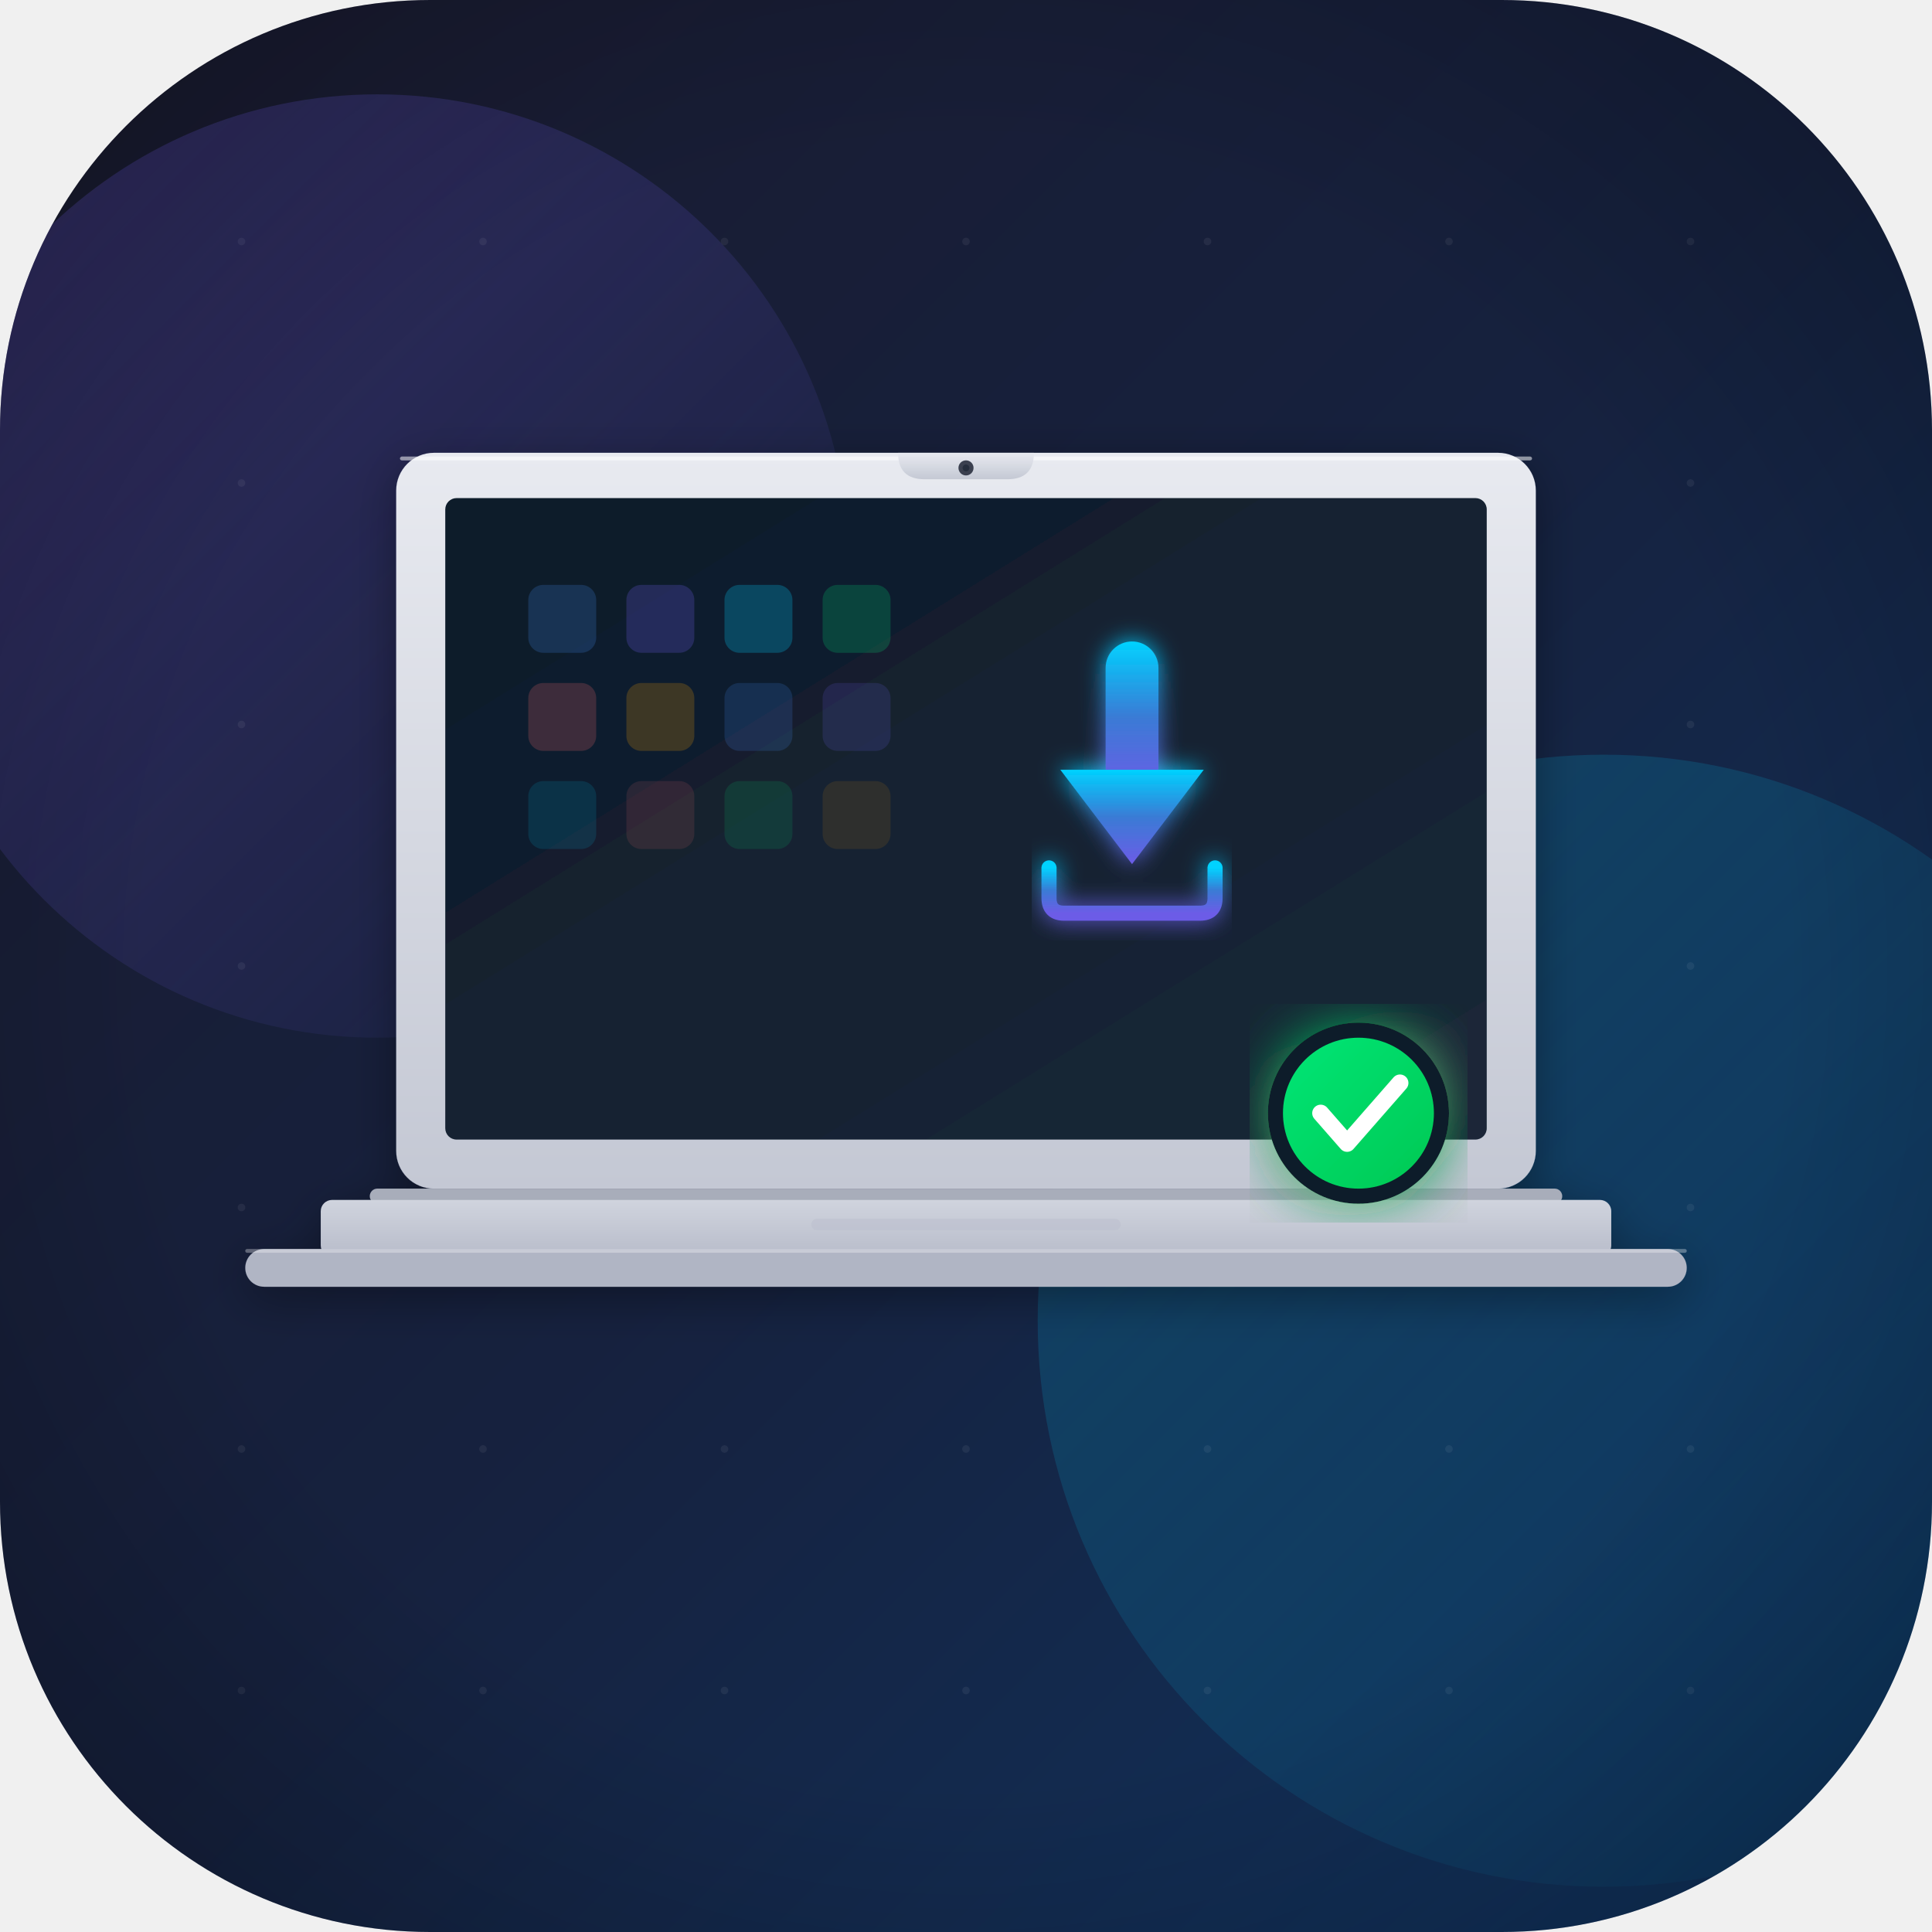
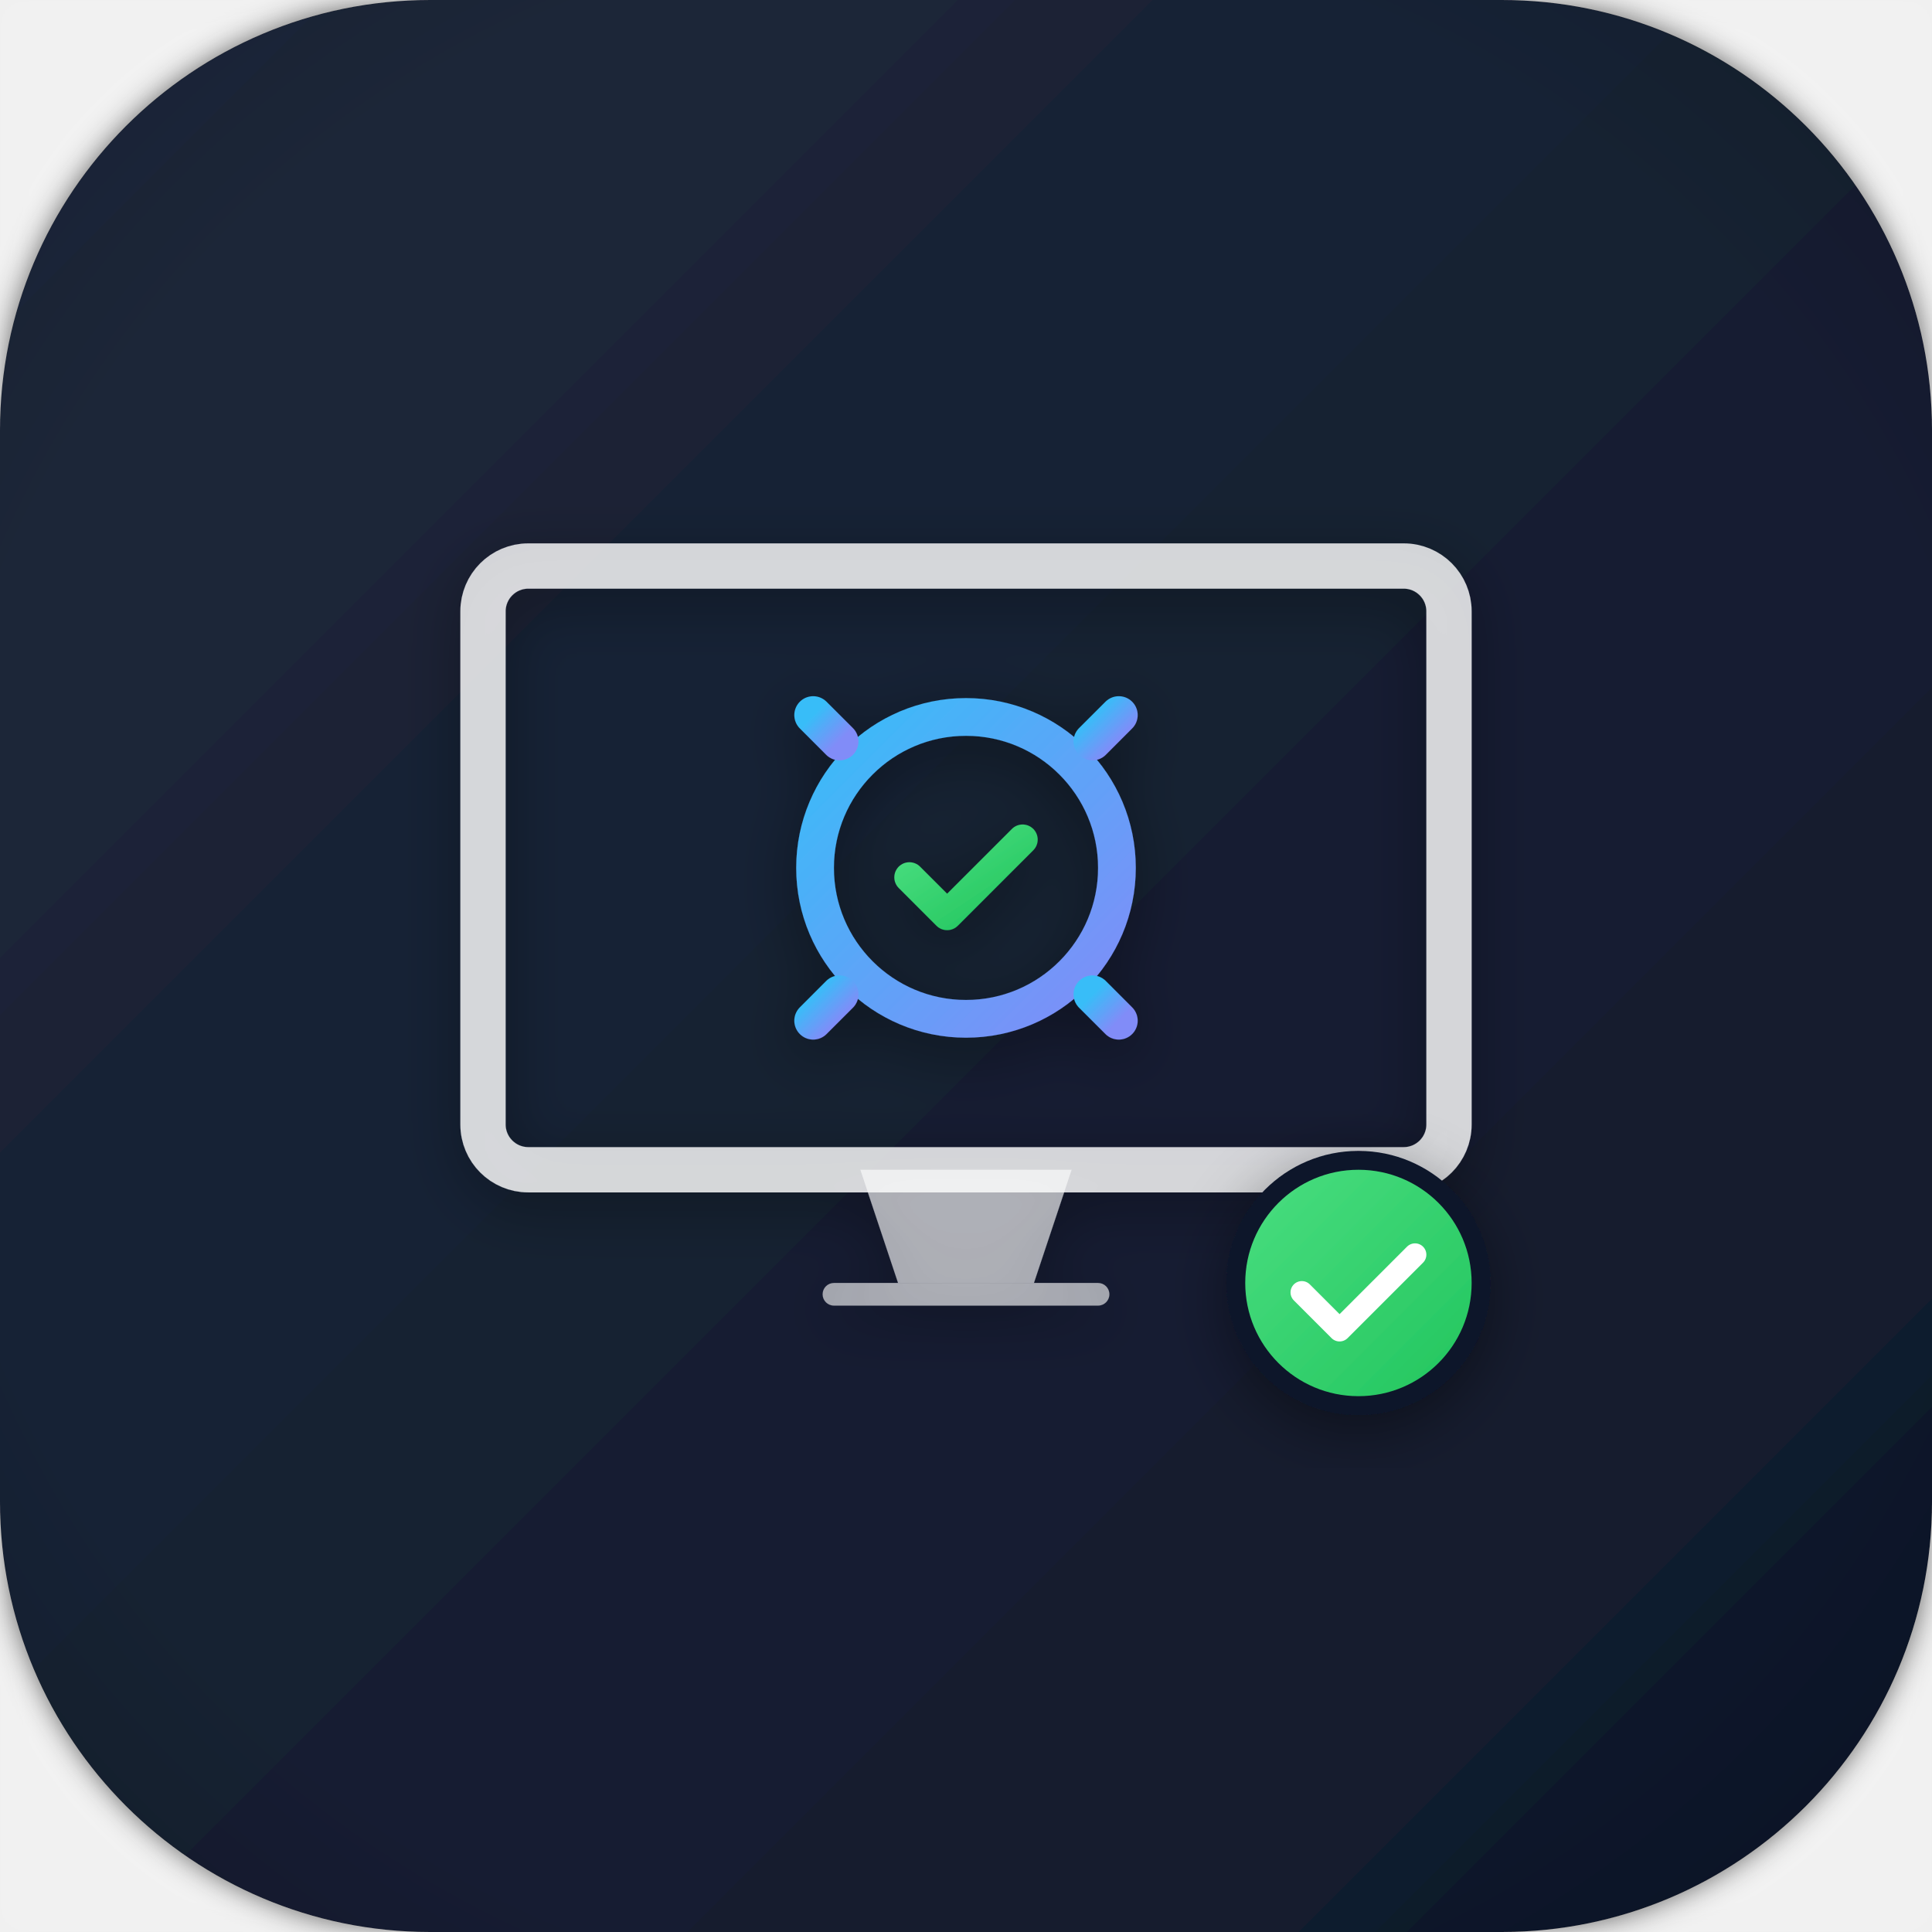
<svg xmlns="http://www.w3.org/2000/svg" viewBox="0 0 1024 1024" width="1024" height="1024">
  <defs>
-     <linearGradient id="bg" x1="0%" y1="0%" x2="100%" y2="100%">
-       <stop offset="0%" style="stop-color:#1A1A2E" />
-       <stop offset="50%" style="stop-color:#16213E" />
-       <stop offset="100%" style="stop-color:#0F3460" />
-     </linearGradient>
-     <linearGradient id="laptopBody" x1="0%" y1="0%" x2="0%" y2="100%">
-       <stop offset="0%" style="stop-color:#E8EAF0" />
-       <stop offset="100%" style="stop-color:#C4C8D4" />
-     </linearGradient>
-     <linearGradient id="laptopBase" x1="0%" y1="0%" x2="0%" y2="100%">
-       <stop offset="0%" style="stop-color:#D0D4DE" />
-       <stop offset="100%" style="stop-color:#B8BCCA" />
-     </linearGradient>
-     <linearGradient id="screen" x1="0%" y1="0%" x2="100%" y2="100%">
-       <stop offset="0%" style="stop-color:#0D1B2A" />
-       <stop offset="100%" style="stop-color:#1B2838" />
+     <linearGradient id="bgGrad" x1="0%" y1="0%" x2="100%" y2="100%">
+       <stop offset="0%" style="stop-color:#1E293B" />
+       <stop offset="100%" style="stop-color:#0F172A" />
    </linearGradient>
    <linearGradient id="accentGrad" x1="0%" y1="0%" x2="100%" y2="100%">
-       <stop offset="0%" style="stop-color:#00D2FF" />
-       <stop offset="100%" style="stop-color:#3A7BD5" />
-     </linearGradient>
-     <linearGradient id="arrowGrad" x1="0%" y1="0%" x2="0%" y2="100%">
-       <stop offset="0%" style="stop-color:#00D2FF" />
-       <stop offset="50%" style="stop-color:#3A7BD5" />
-       <stop offset="100%" style="stop-color:#6C5CE7" />
+       <stop offset="0%" style="stop-color:#38BDF8" />
+       <stop offset="100%" style="stop-color:#818CF8" />
    </linearGradient>
    <linearGradient id="checkGrad" x1="0%" y1="0%" x2="100%" y2="100%">
-       <stop offset="0%" style="stop-color:#00E676" />
-       <stop offset="100%" style="stop-color:#00C853" />
+       <stop offset="0%" style="stop-color:#4ADE80" />
+       <stop offset="100%" style="stop-color:#22C55E" />
    </linearGradient>
-     <linearGradient id="orb1" x1="0%" y1="0%" x2="100%" y2="100%">
-       <stop offset="0%" style="stop-color:#6C5CE7;stop-opacity:0.3" />
-       <stop offset="100%" style="stop-color:#6C5CE7;stop-opacity:0" />
-     </linearGradient>
-     <linearGradient id="orb2" x1="0%" y1="0%" x2="100%" y2="100%">
-       <stop offset="0%" style="stop-color:#00D2FF;stop-opacity:0.2" />
-       <stop offset="100%" style="stop-color:#00D2FF;stop-opacity:0" />
-     </linearGradient>
-     <filter id="shadow" x="-10%" y="-5%" width="120%" height="125%">
-       <feDropShadow dx="0" dy="6" stdDeviation="12" flood-color="#000000" flood-opacity="0.35" />
+     <filter id="softShadow" x="-20%" y="-20%" width="140%" height="140%">
+       <feDropShadow dx="0" dy="8" stdDeviation="16" flood-color="#000000" flood-opacity="0.4" />
    </filter>
-     <filter id="glow">
-       <feGaussianBlur stdDeviation="6" result="blur" />
-       <feMerge>
-         <feMergeNode in="blur" />
-         <feMergeNode in="SourceGraphic" />
-       </feMerge>
+     <filter id="innerGlow">
+       <feFlood flood-color="white" flood-opacity="0.1" result="flood" />
+       <feComposite in="flood" in2="SourceAlpha" operator="inside" />
+       <feGaussianBlur stdDeviation="8" result="blur" />
+       <feComposite in="SourceGraphic" in2="blur" operator="over" />
    </filter>
-     <filter id="softGlow">
-       <feGaussianBlur stdDeviation="16" result="blur" />
-       <feMerge>
-         <feMergeNode in="blur" />
-         <feMergeNode in="SourceGraphic" />
-       </feMerge>
-     </filter>
-     <clipPath id="squircle">
-       <rect width="1024" height="1024" rx="228" ry="228" />
-     </clipPath>
  </defs>
-   <rect width="1024" height="1024" rx="228" ry="228" fill="url(#bg)" />
-   <g clip-path="url(#squircle)">
-     <circle cx="200" cy="300" r="250" fill="url(#orb1)" />
-     <circle cx="850" cy="700" r="300" fill="url(#orb2)" />
+   <rect width="1024" height="1024" rx="228" ry="228" fill="url(#bgGrad)" filter="url(#innerGlow)" />
+   <g transform="translate(256, 300)" filter="url(#softShadow)">
+     <rect x="0" y="0" width="512" height="320" rx="24" fill="none" stroke="white" stroke-width="24" opacity="0.8" />
+     <path d="M 200 320 L 220 380 L 292 380 L 312 320" fill="white" opacity="0.6" />
+     <rect x="180" y="380" width="152" height="12" rx="6" fill="white" opacity="0.6" />
+     <g transform="translate(256, 160)">
+       <circle cx="0" cy="0" r="80" fill="none" stroke="url(#accentGrad)" stroke-width="20" />
+       <g stroke="url(#accentGrad)" stroke-width="20" stroke-linecap="round">
+         <line x1="0" y1="-95" x2="0" y2="-115" />
+         <line x1="0" y1="95" x2="0" y2="115" />
+         <line x1="-95" y1="0" x2="-115" y2="0" />
+         <line x1="95" y1="0" x2="115" y2="0" />
+         <line x1="-67" y1="-67" x2="-81" y2="-81" />
+         <line x1="67" y1="67" x2="81" y2="81" />
+         <line x1="-67" y1="67" x2="-81" y2="81" />
+         <line x1="67" y1="-67" x2="81" y2="-81" />
+       </g>
+       <polyline points="-30,0 -10,20 30,-20" fill="none" stroke="url(#checkGrad)" stroke-width="16" stroke-linecap="round" stroke-linejoin="round" transform="translate(0, 5)" />
+     </g>
  </g>
-   <g opacity="0.06" clip-path="url(#squircle)">
-     <circle cx="128" cy="128" r="2" fill="white" />
-     <circle cx="256" cy="128" r="2" fill="white" />
-     <circle cx="384" cy="128" r="2" fill="white" />
-     <circle cx="512" cy="128" r="2" fill="white" />
-     <circle cx="640" cy="128" r="2" fill="white" />
-     <circle cx="768" cy="128" r="2" fill="white" />
-     <circle cx="896" cy="128" r="2" fill="white" />
-     <circle cx="128" cy="256" r="2" fill="white" />
-     <circle cx="256" cy="256" r="2" fill="white" />
-     <circle cx="384" cy="256" r="2" fill="white" />
-     <circle cx="512" cy="256" r="2" fill="white" />
-     <circle cx="640" cy="256" r="2" fill="white" />
-     <circle cx="768" cy="256" r="2" fill="white" />
-     <circle cx="896" cy="256" r="2" fill="white" />
-     <circle cx="128" cy="384" r="2" fill="white" />
-     <circle cx="256" cy="384" r="2" fill="white" />
-     <circle cx="384" cy="384" r="2" fill="white" />
-     <circle cx="512" cy="384" r="2" fill="white" />
-     <circle cx="640" cy="384" r="2" fill="white" />
-     <circle cx="768" cy="384" r="2" fill="white" />
-     <circle cx="896" cy="384" r="2" fill="white" />
-     <circle cx="128" cy="512" r="2" fill="white" />
-     <circle cx="256" cy="512" r="2" fill="white" />
-     <circle cx="384" cy="512" r="2" fill="white" />
-     <circle cx="512" cy="512" r="2" fill="white" />
-     <circle cx="640" cy="512" r="2" fill="white" />
-     <circle cx="768" cy="512" r="2" fill="white" />
-     <circle cx="896" cy="512" r="2" fill="white" />
-     <circle cx="128" cy="640" r="2" fill="white" />
-     <circle cx="256" cy="640" r="2" fill="white" />
-     <circle cx="384" cy="640" r="2" fill="white" />
-     <circle cx="512" cy="640" r="2" fill="white" />
-     <circle cx="640" cy="640" r="2" fill="white" />
-     <circle cx="768" cy="640" r="2" fill="white" />
-     <circle cx="896" cy="640" r="2" fill="white" />
-     <circle cx="128" cy="768" r="2" fill="white" />
-     <circle cx="256" cy="768" r="2" fill="white" />
-     <circle cx="384" cy="768" r="2" fill="white" />
-     <circle cx="512" cy="768" r="2" fill="white" />
-     <circle cx="640" cy="768" r="2" fill="white" />
-     <circle cx="768" cy="768" r="2" fill="white" />
-     <circle cx="896" cy="768" r="2" fill="white" />
-     <circle cx="128" cy="896" r="2" fill="white" />
-     <circle cx="256" cy="896" r="2" fill="white" />
-     <circle cx="384" cy="896" r="2" fill="white" />
-     <circle cx="512" cy="896" r="2" fill="white" />
-     <circle cx="640" cy="896" r="2" fill="white" />
-     <circle cx="768" cy="896" r="2" fill="white" />
-     <circle cx="896" cy="896" r="2" fill="white" />
+   <g transform="translate(720, 680)" filter="url(#softShadow)">
+     <circle cx="0" cy="0" r="70" fill="#0F172A" />
+     <circle cx="0" cy="0" r="60" fill="url(#checkGrad)" />
+     <polyline points="-30,0 -10,20 30,-20" fill="none" stroke="white" stroke-width="12" stroke-linecap="round" stroke-linejoin="round" transform="translate(0, 5)" />
  </g>
-   <g filter="url(#shadow)">
-     <rect x="210" y="240" width="604" height="390" rx="20" ry="20" fill="url(#laptopBody)" />
-     <rect x="212" y="242" width="600" height="2" rx="1" fill="white" opacity="0.5" />
-     <rect x="236" y="264" width="552" height="340" rx="6" ry="6" fill="url(#screen)" />
-     <path d="M 476 240 L 476 240 Q 476 254 490 254 L 534 254 Q 548 254 548 240 Z" fill="url(#laptopBody)" />
-     <circle cx="512" cy="248" r="4" fill="#3A4050" />
-     <circle cx="512" cy="248" r="1.8" fill="#1A2030" opacity="0.6" />
-     <rect x="196" y="630" width="632" height="8" rx="4" ry="4" fill="#A8ADBA" />
-     <rect x="170" y="636" width="684" height="30" rx="6" ry="6" fill="url(#laptopBase)" />
-     <rect x="130" y="662" width="764" height="20" rx="10" ry="10" fill="#B0B5C4" />
-     <rect x="130" y="662" width="764" height="2" rx="1" fill="white" opacity="0.3" />
-     <rect x="430" y="646" width="164" height="6" rx="3" ry="3" fill="#BCC0CE" opacity="0.6" />
-   </g>
-   <g opacity="0.4">
-     <rect x="280" y="310" width="36" height="36" rx="8" fill="#3A7BD5" opacity="0.6" />
-     <rect x="332" y="310" width="36" height="36" rx="8" fill="#6C5CE7" opacity="0.6" />
-     <rect x="384" y="310" width="36" height="36" rx="8" fill="#00D2FF" opacity="0.6" />
-     <rect x="436" y="310" width="36" height="36" rx="8" fill="#00E676" opacity="0.5" />
-     <rect x="280" y="362" width="36" height="36" rx="8" fill="#FF6B6B" opacity="0.5" />
-     <rect x="332" y="362" width="36" height="36" rx="8" fill="#FFA502" opacity="0.5" />
-     <rect x="384" y="362" width="36" height="36" rx="8" fill="#3A7BD5" opacity="0.5" />
-     <rect x="436" y="362" width="36" height="36" rx="8" fill="#6C5CE7" opacity="0.4" />
-     <rect x="280" y="414" width="36" height="36" rx="8" fill="#00D2FF" opacity="0.3" />
-     <rect x="332" y="414" width="36" height="36" rx="8" fill="#FF6B6B" opacity="0.3" />
-     <rect x="384" y="414" width="36" height="36" rx="8" fill="#00E676" opacity="0.3" />
-     <rect x="436" y="414" width="36" height="36" rx="8" fill="#FFA502" opacity="0.25" />
-   </g>
-   <g filter="url(#glow)" transform="translate(600, 340)">
-     <rect x="-14" y="0" width="28" height="80" rx="14" fill="url(#arrowGrad)" />
-     <polygon points="0,118 -38,68 38,68" fill="url(#arrowGrad)" />
-     <path d="M -44,120 L -44,136 Q -44,144 -36,144 L 36,144 Q 44,144 44,136 L 44,120" fill="none" stroke="url(#arrowGrad)" stroke-width="8" stroke-linecap="round" />
-   </g>
-   <g filter="url(#softGlow)">
-     <circle cx="720" cy="590" r="48" fill="#0D1B2A" />
-     <circle cx="720" cy="590" r="40" fill="url(#checkGrad)" />
-     <polyline points="700,590 714,606 742,574" fill="none" stroke="white" stroke-width="9" stroke-linecap="round" stroke-linejoin="round" />
-   </g>
-   <g opacity="0.5" filter="url(#glow)">
-     <line x1="780" y1="180" x2="780" y2="220" stroke="url(#accentGrad)" stroke-width="3" stroke-linecap="round" />
-     <line x1="760" y1="200" x2="800" y2="200" stroke="url(#accentGrad)" stroke-width="3" stroke-linecap="round" />
-   </g>
-   <g opacity="0.3" filter="url(#glow)">
-     <line x1="840" y1="250" x2="840" y2="275" stroke="url(#accentGrad)" stroke-width="2" stroke-linecap="round" />
-     <line x1="827" y1="262" x2="853" y2="262" stroke="url(#accentGrad)" stroke-width="2" stroke-linecap="round" />
-   </g>
-   <radialGradient id="vignette" cx="50%" cy="50%" r="70%">
-     <stop offset="60%" style="stop-color:#000000;stop-opacity:0" />
-     <stop offset="100%" style="stop-color:#000000;stop-opacity:0.3" />
+   <radialGradient id="vignette" cx="50%" cy="50%" r="75%">
+     <stop offset="70%" style="stop-color:#000000;stop-opacity:0" />
+     <stop offset="100%" style="stop-color:#000000;stop-opacity:0.2" />
  </radialGradient>
  <rect width="1024" height="1024" rx="228" ry="228" fill="url(#vignette)" />
</svg>
